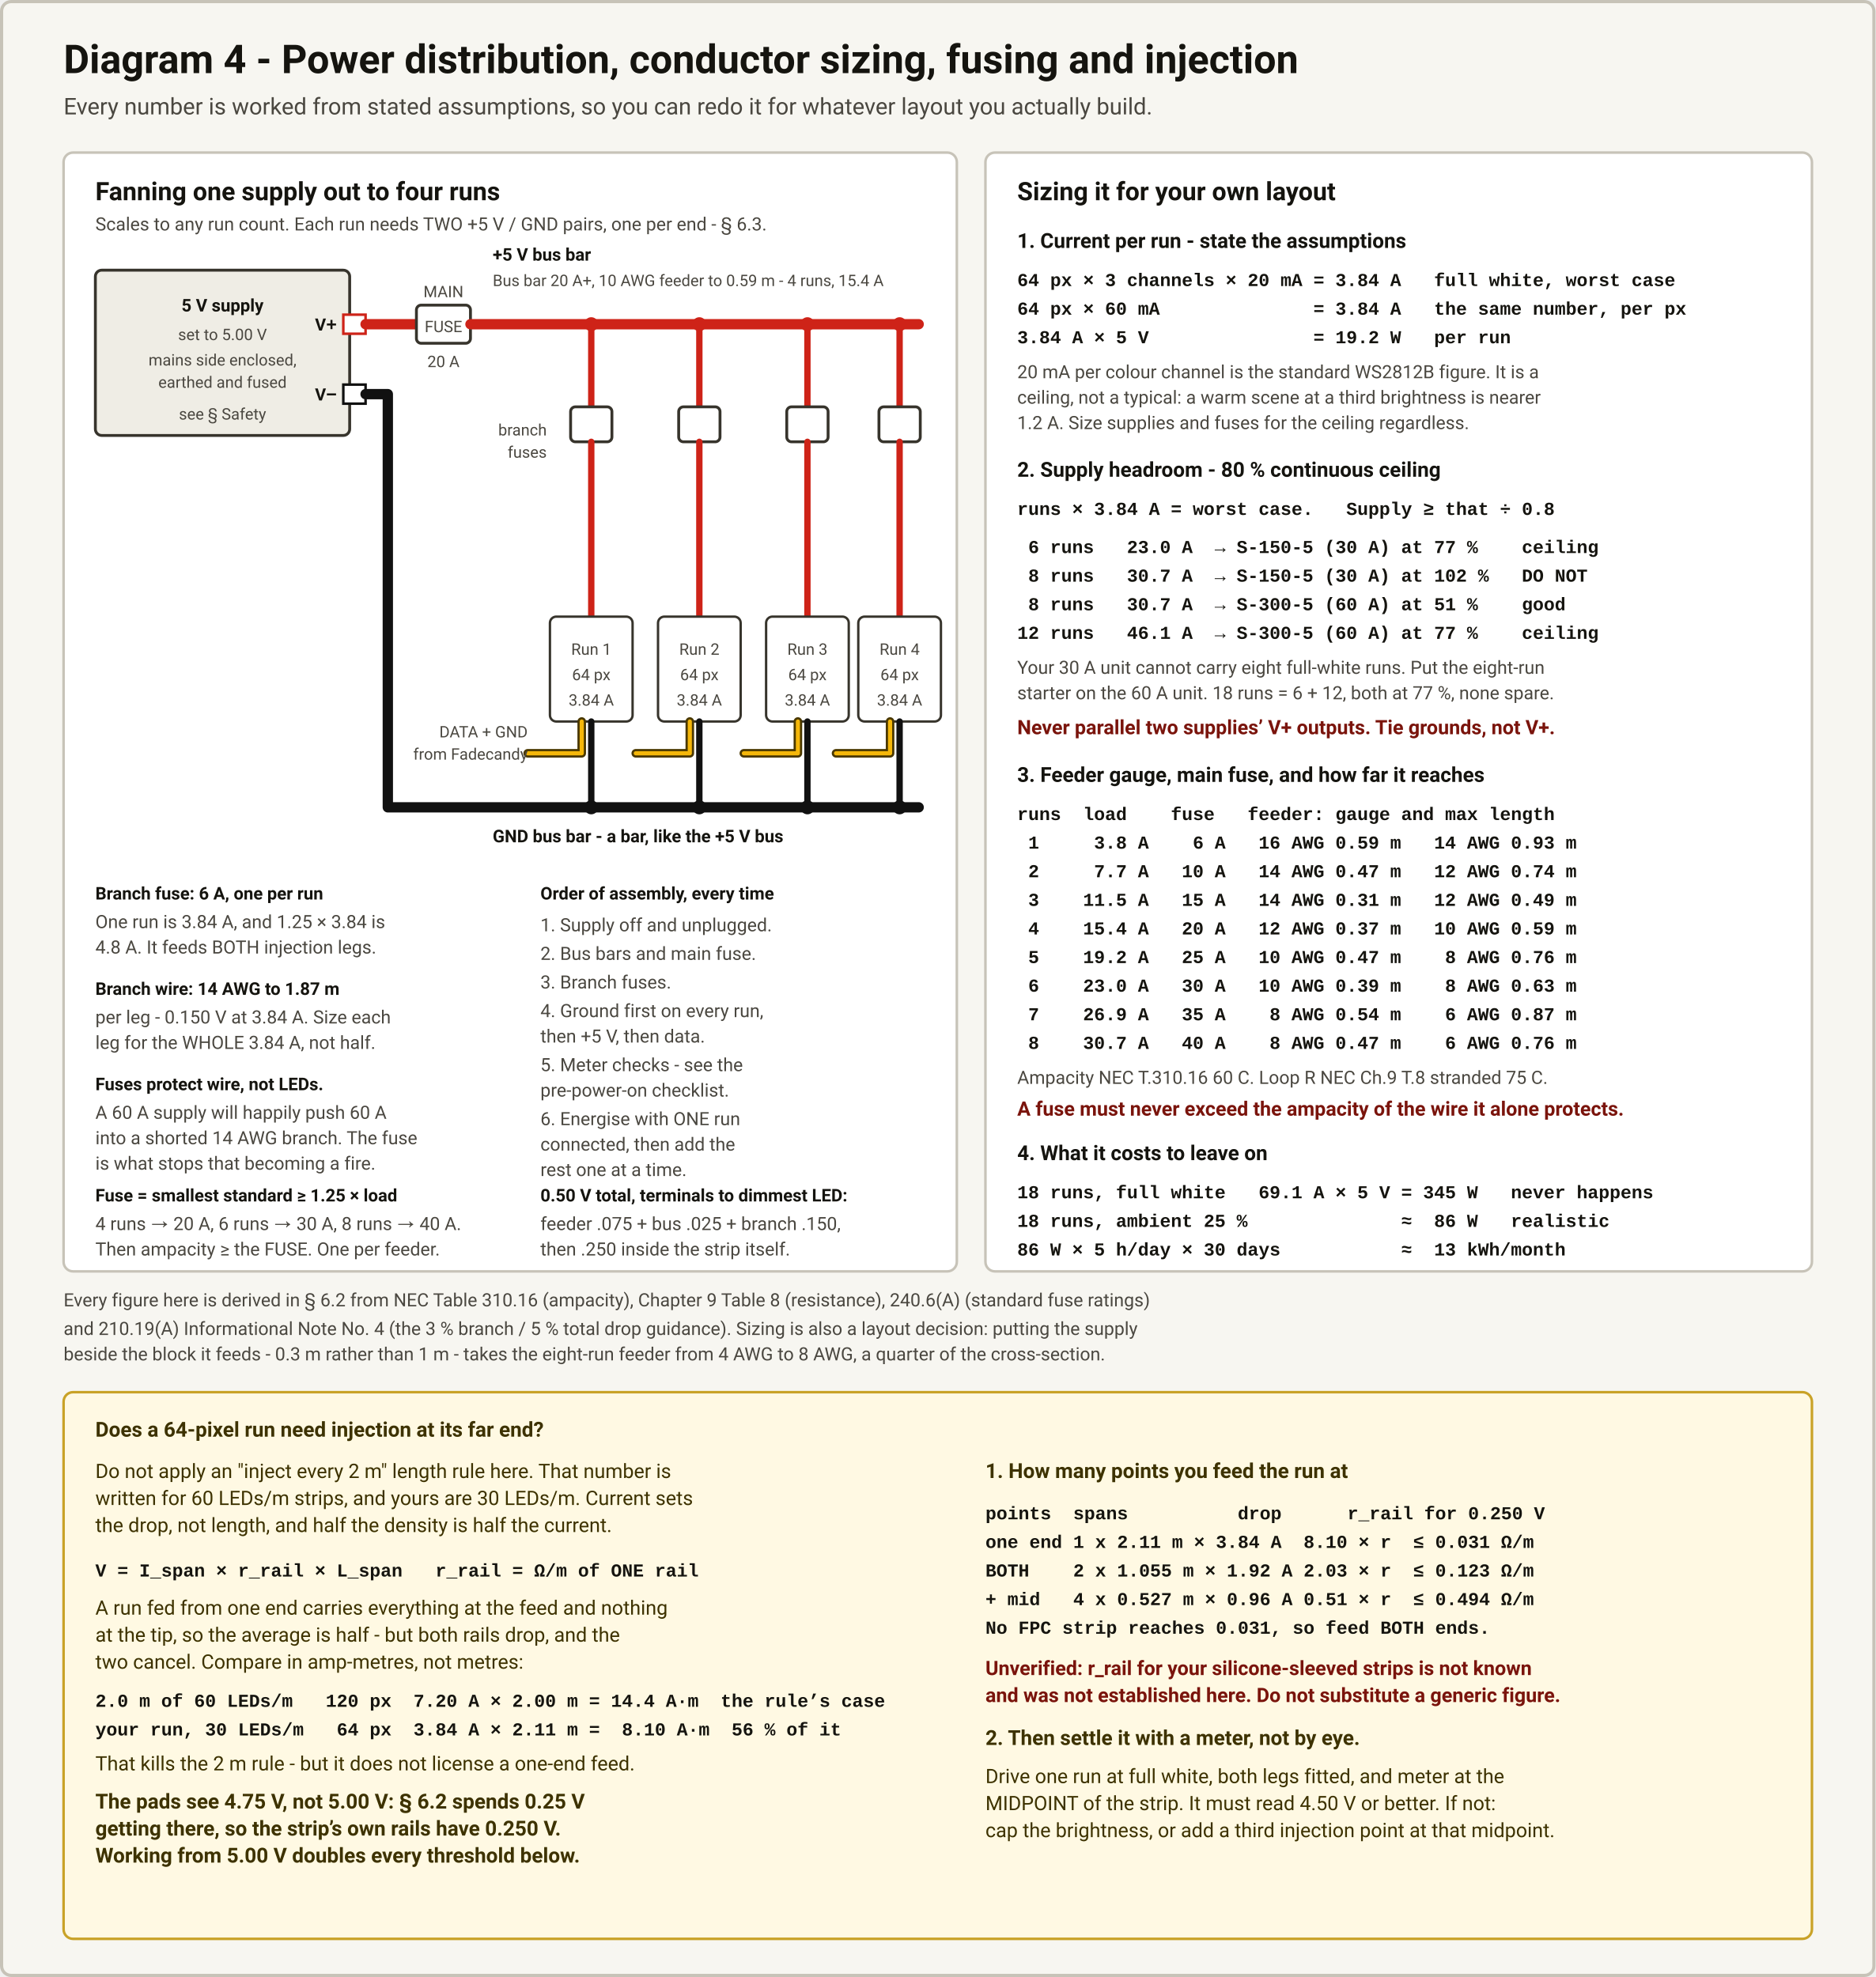
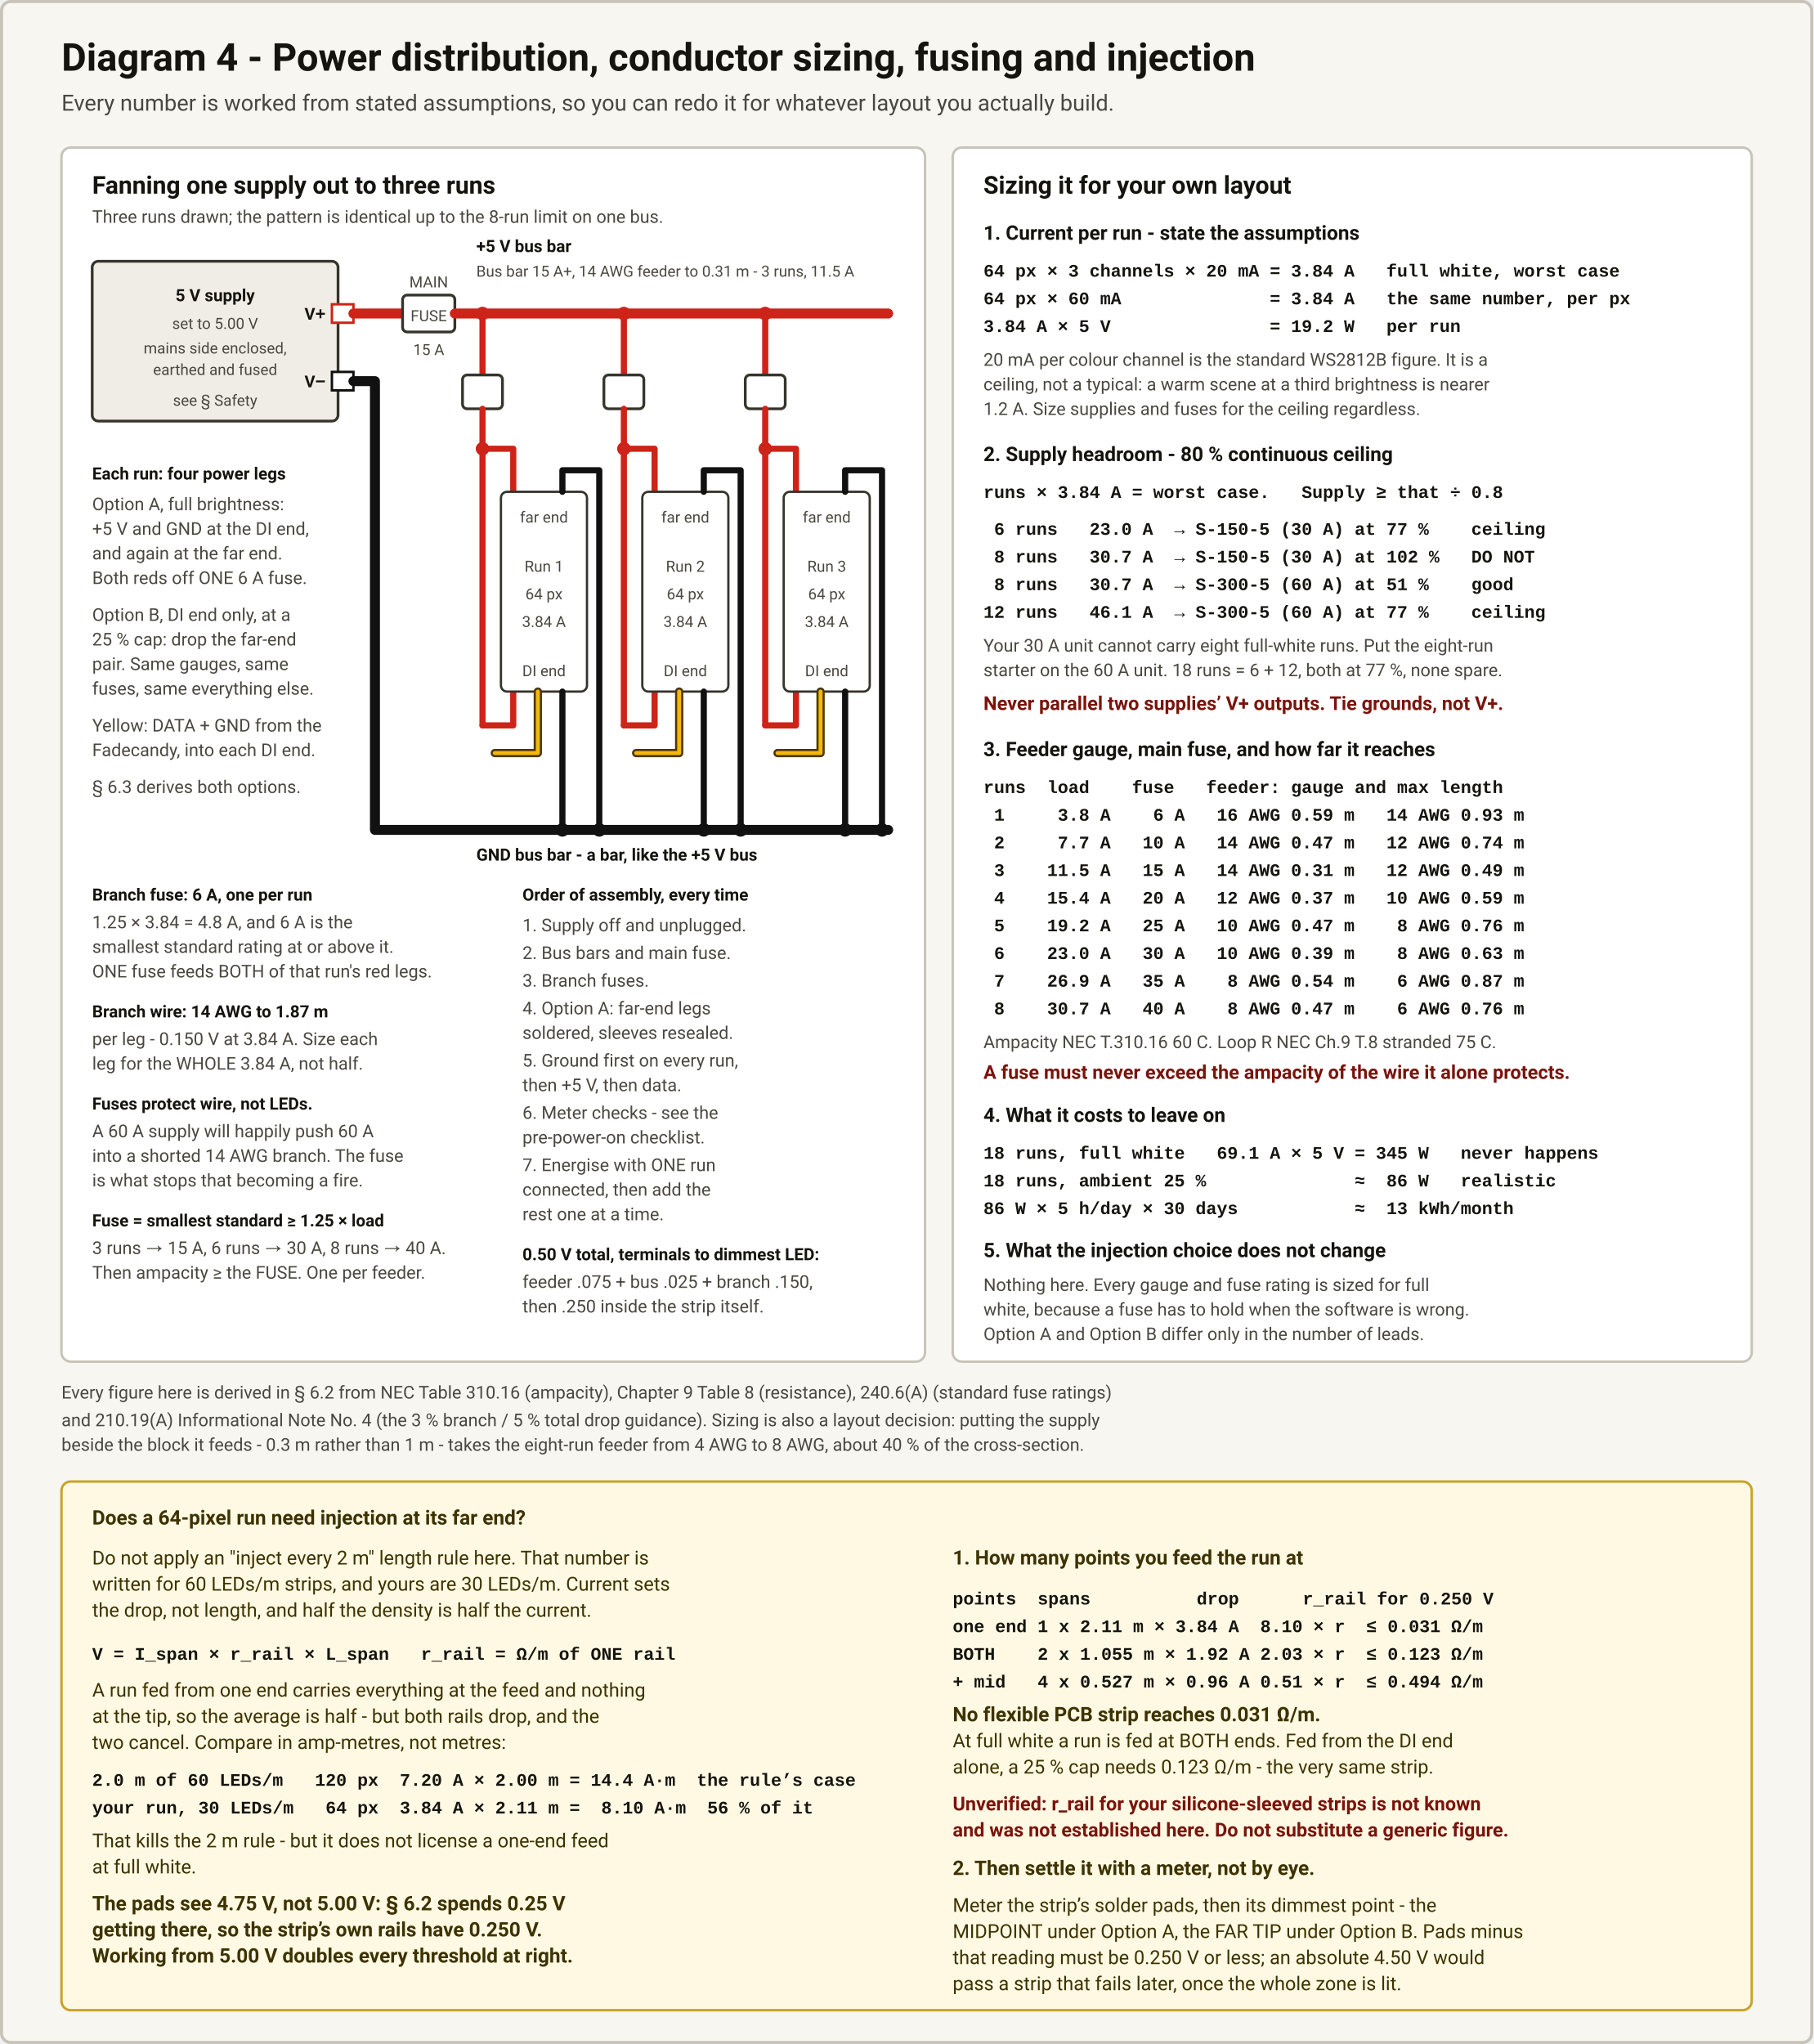
- <svg xmlns="http://www.w3.org/2000/svg" viewBox="0 0 1180 1244" width="1180" height="1244" role="img" aria-labelledby="t4 d4">
+ <svg xmlns="http://www.w3.org/2000/svg" viewBox="0 0 1180 1330" width="1180" height="1330" role="img" aria-labelledby="t4 d4">
  <style>
    .bg     { fill:#F7F6F1; stroke:#C7C3B8; stroke-width:2; }
    .ttl    { font:700 25px ui-sans-serif,system-ui,'Segoe UI',Roboto,Helvetica,Arial,sans-serif; fill:#15140F; }
    .sub    { font:400 14.5px ui-sans-serif,system-ui,'Segoe UI',Roboto,Helvetica,Arial,sans-serif; fill:#4A4740; }
    .lbls   { font:400 11.5px ui-sans-serif,system-ui,'Segoe UI',Roboto,Helvetica,Arial,sans-serif; fill:#4A4740; }
    .tiny   { font:400 10px ui-sans-serif,system-ui,'Segoe UI',Roboto,Helvetica,Arial,sans-serif; fill:#4A4740; }
    .wlbl   { font:700 11px ui-sans-serif,system-ui,'Segoe UI',Roboto,Helvetica,Arial,sans-serif; fill:#15140F; }
    .panttl { font:700 16px ui-sans-serif,system-ui,'Segoe UI',Roboto,Helvetica,Arial,sans-serif; fill:#15140F; }
    .h3     { font:700 13px ui-sans-serif,system-ui,'Segoe UI',Roboto,Helvetica,Arial,sans-serif; fill:#15140F; }
    .mono   { font:600 11.5px ui-monospace,'SFMono-Regular',Consolas,'Liberation Mono',monospace; fill:#15140F; }

    .pan    { fill:#FFFFFF; stroke:#C7C3B8; stroke-width:1.6; }
    .psu    { fill:#EFEDE5; stroke:#37342C; stroke-width:1.8; }
    .run    { fill:#FFFFFF; stroke:#37342C; stroke-width:1.5; }
    .fuse   { fill:#FFFFFF; stroke:#37342C; stroke-width:1.8; }

    .gnd    { stroke:#111111; stroke-width:4; fill:none; stroke-linecap:round; stroke-linejoin:round; }
    .pwr    { stroke:#CE2318; stroke-width:4; fill:none; stroke-linecap:round; stroke-linejoin:round; }
    .gndm   { stroke:#111111; stroke-width:6.5; fill:none; stroke-linecap:round; stroke-linejoin:round; }
    .pwrm   { stroke:#CE2318; stroke-width:6.5; fill:none; stroke-linecap:round; stroke-linejoin:round; }
    .datc   { stroke:#4A3800; stroke-width:5.4; fill:none; stroke-linecap:round; stroke-linejoin:round; }
    .dat    { stroke:#F5B70A; stroke-width:2.6; fill:none; stroke-linecap:round; stroke-linejoin:round; }

    .dot    { fill:#111111; } .dotr { fill:#CE2318; }
    .note   { fill:#FFF9E3; stroke:#C9A227; stroke-width:1.6; }
    .notet  { font:700 13px ui-sans-serif,system-ui,'Segoe UI',Roboto,Helvetica,Arial,sans-serif; fill:#3D3200; }
    .notep  { font:400 12.5px ui-sans-serif,system-ui,'Segoe UI',Roboto,Helvetica,Arial,sans-serif; fill:#3D3200; }
    .warnt  { font:700 12.5px ui-sans-serif,system-ui,'Segoe UI',Roboto,Helvetica,Arial,sans-serif; fill:#7A140C; }
  </style>
-   <rect class="bg" x="1" y="1" width="1178" height="1242" rx="6" />
+   <rect class="bg" x="1" y="1" width="1178" height="1328" rx="6" />
  <text class="ttl" x="40" y="46">Diagram 4 - Power distribution, conductor sizing, fusing and injection</text>
  <text class="sub" x="40" y="72">Every number is worked from stated assumptions, so you can redo it for whatever layout you actually build.</text>
-   <rect class="pan" x="40" y="96" width="562" height="704" rx="6" />
-   <text class="panttl" x="60" y="126">Fanning one supply out to four runs</text>
-   <text class="lbls" x="60" y="145">Scales to any run count. Each run needs TWO +5 V / GND pairs, one per end - § 6.3.</text>
+   <rect class="pan" x="40" y="96" width="562" height="790" rx="6" />
+   <text class="panttl" x="60" y="126">Fanning one supply out to three runs</text>
+   <text class="lbls" x="60" y="145">Three runs drawn; the pattern is identical up to the 8-run limit on one bus.</text>
  <rect class="psu" x="60" y="170" width="160" height="104" rx="4" />
  <text class="wlbl" x="140" y="196" text-anchor="middle">5 V supply</text>
  <text class="tiny" x="140" y="214" text-anchor="middle">set to 5.00 V</text>
  <text class="tiny" x="140" y="230" text-anchor="middle">mains side enclosed,</text>
  <text class="tiny" x="140" y="244" text-anchor="middle">earthed and fused</text>
  <text class="tiny" x="140" y="264" text-anchor="middle">see § Safety</text>
  <rect x="216" y="198" width="14" height="12" fill="#FFFFFF" stroke="#CE2318" stroke-width="1.6" />
  <text class="mono" x="212" y="208" text-anchor="end">V+</text>
  <rect x="216" y="242" width="14" height="12" fill="#FFFFFF" stroke="#111111" stroke-width="1.6" />
  <text class="mono" x="212" y="252" text-anchor="end">V−</text>
  <path class="pwrm" d="M 230 204 H 262" />
  <rect class="fuse" x="262" y="192" width="34" height="24" rx="3" />
  <path class="pwrm" d="M 296 204 H 578" />
  <text class="tiny" x="279" y="187" text-anchor="middle">MAIN</text>
  <text class="tiny" x="279" y="209" text-anchor="middle">FUSE</text>
-   <text class="tiny" x="279" y="231" text-anchor="middle">20 A</text>
+   <text class="tiny" x="279" y="231" text-anchor="middle">15 A</text>
  <text class="wlbl" x="310" y="164">+5 V bus bar</text>
-   <text class="tiny" x="310" y="180">Bus bar 20 A+, 10 AWG feeder to 0.59 m - 4 runs, 15.4 A</text>
-   <path class="gndm" d="M 230 248 H 244 V 508 H 578" />
-   <text class="wlbl" x="310" y="530">GND bus bar - a bar, like the +5 V bus</text>
-   <circle class="dotr" cx="372" cy="204" r="4.4" />
-   <path class="pwr" d="M 372 204 V 256" />
-   <rect class="fuse" x="359" y="256" width="26" height="22" rx="3" />
-   <path class="pwr" d="M 372 278 V 388" />
-   <rect class="run" x="346" y="388" width="52" height="66" rx="4" />
-   <text class="tiny" x="372" y="412" text-anchor="middle">Run 1</text>
-   <text class="tiny" x="372" y="428" text-anchor="middle">64 px</text>
-   <text class="tiny" x="372" y="444" text-anchor="middle">3.84 A</text>
-   <path class="gnd" d="M 372 454 V 508" />
-   <circle class="dot" cx="372" cy="508" r="4.4" />
-   <path class="datc" d="M 332 474 H 366 V 454" />
-   <path class="dat" d="M 332 474 H 366 V 454" />
-   <circle class="dotr" cx="440" cy="204" r="4.4" />
-   <path class="pwr" d="M 440 204 V 256" />
-   <rect class="fuse" x="427" y="256" width="26" height="22" rx="3" />
-   <path class="pwr" d="M 440 278 V 388" />
-   <rect class="run" x="414" y="388" width="52" height="66" rx="4" />
-   <text class="tiny" x="440" y="412" text-anchor="middle">Run 2</text>
-   <text class="tiny" x="440" y="428" text-anchor="middle">64 px</text>
-   <text class="tiny" x="440" y="444" text-anchor="middle">3.84 A</text>
-   <path class="gnd" d="M 440 454 V 508" />
-   <circle class="dot" cx="440" cy="508" r="4.4" />
-   <path class="datc" d="M 400 474 H 434 V 454" />
-   <path class="dat" d="M 400 474 H 434 V 454" />
-   <circle class="dotr" cx="508" cy="204" r="4.4" />
-   <path class="pwr" d="M 508 204 V 256" />
-   <rect class="fuse" x="495" y="256" width="26" height="22" rx="3" />
-   <path class="pwr" d="M 508 278 V 388" />
-   <rect class="run" x="482" y="388" width="52" height="66" rx="4" />
-   <text class="tiny" x="508" y="412" text-anchor="middle">Run 3</text>
-   <text class="tiny" x="508" y="428" text-anchor="middle">64 px</text>
-   <text class="tiny" x="508" y="444" text-anchor="middle">3.84 A</text>
-   <path class="gnd" d="M 508 454 V 508" />
-   <circle class="dot" cx="508" cy="508" r="4.4" />
-   <path class="datc" d="M 468 474 H 502 V 454" />
-   <path class="dat" d="M 468 474 H 502 V 454" />
-   <circle class="dotr" cx="566" cy="204" r="4.4" />
-   <path class="pwr" d="M 566 204 V 256" />
-   <rect class="fuse" x="553" y="256" width="26" height="22" rx="3" />
-   <path class="pwr" d="M 566 278 V 388" />
-   <rect class="run" x="540" y="388" width="52" height="66" rx="4" />
-   <text class="tiny" x="566" y="412" text-anchor="middle">Run 4</text>
-   <text class="tiny" x="566" y="428" text-anchor="middle">64 px</text>
-   <text class="tiny" x="566" y="444" text-anchor="middle">3.84 A</text>
-   <path class="gnd" d="M 566 454 V 508" />
-   <circle class="dot" cx="566" cy="508" r="4.4" />
-   <path class="datc" d="M 526 474 H 560 V 454" />
-   <path class="dat" d="M 526 474 H 560 V 454" />
-   <text class="tiny" x="344" y="274" text-anchor="end">branch</text>
-   <text class="tiny" x="344" y="288" text-anchor="end">fuses</text>
-   <text class="tiny" x="332" y="464" text-anchor="end">DATA + GND</text>
-   <text class="tiny" x="332" y="478" text-anchor="end">from Fadecandy</text>
-   <text class="wlbl" x="60" y="566">Branch fuse: 6 A, one per run</text>
-   <text class="lbls" x="60" y="584">One run is 3.84 A, and 1.25 × 3.84 is</text>
-   <text class="lbls" x="60" y="600">4.8 A. It feeds BOTH injection legs.</text>
-   <text class="wlbl" x="60" y="626">Branch wire: 14 AWG to 1.87 m</text>
-   <text class="lbls" x="60" y="644">per leg - 0.150 V at 3.84 A. Size each</text>
-   <text class="lbls" x="60" y="660">leg for the WHOLE 3.84 A, not half.</text>
-   <text class="wlbl" x="60" y="686">Fuses protect wire, not LEDs.</text>
-   <text class="lbls" x="60" y="704">A 60 A supply will happily push 60 A</text>
-   <text class="lbls" x="60" y="720">into a shorted 14 AWG branch. The fuse</text>
-   <text class="lbls" x="60" y="736">is what stops that becoming a fire.</text>
-   <text class="wlbl" x="60" y="756">Fuse = smallest standard ≥ 1.25 × load</text>
-   <text class="lbls" x="60" y="774">4 runs → 20 A, 6 runs → 30 A, 8 runs → 40 A.</text>
-   <text class="lbls" x="60" y="790">Then ampacity ≥ the FUSE. One per feeder.</text>
-   <text class="wlbl" x="340" y="756">0.50 V total, terminals to dimmest LED:</text>
-   <text class="lbls" x="340" y="774">feeder .075 + bus .025 + branch .150,</text>
-   <text class="lbls" x="340" y="790">then .250 inside the strip itself.</text>
-   <text class="wlbl" x="340" y="566">Order of assembly, every time</text>
-   <text class="lbls" x="340" y="586">1. Supply off and unplugged.</text>
-   <text class="lbls" x="340" y="604">2. Bus bars and main fuse.</text>
-   <text class="lbls" x="340" y="622">3. Branch fuses.</text>
-   <text class="lbls" x="340" y="640">4. Ground first on every run,</text>
-   <text class="lbls" x="340" y="656">    then +5 V, then data.</text>
-   <text class="lbls" x="340" y="674">5. Meter checks - see the</text>
-   <text class="lbls" x="340" y="690">    pre-power-on checklist.</text>
-   <text class="lbls" x="340" y="708">6. Energise with ONE run</text>
-   <text class="lbls" x="340" y="724">    connected, then add the</text>
-   <text class="lbls" x="340" y="740">    rest one at a time.</text>
-   <rect class="pan" x="620" y="96" width="520" height="704" rx="6" />
+   <text class="tiny" x="310" y="180">Bus bar 15 A+, 14 AWG feeder to 0.31 m - 3 runs, 11.5 A</text>
+   <path class="gndm" d="M 230 248 H 244 V 540 H 578" />
+   <text class="wlbl" x="310" y="560">GND bus bar - a bar, like the +5 V bus</text>
+   <text class="wlbl" x="60" y="312">Each run: four power legs</text>
+   <text class="lbls" x="60" y="332">Option A, full brightness:</text>
+   <text class="lbls" x="60" y="348">+5 V and GND at the DI end,</text>
+   <text class="lbls" x="60" y="364">and again at the far end.</text>
+   <text class="lbls" x="60" y="380">Both reds off ONE 6 A fuse.</text>
+   <text class="lbls" x="60" y="404">Option B, DI end only, at a</text>
+   <text class="lbls" x="60" y="420">25 % cap: drop the far-end</text>
+   <text class="lbls" x="60" y="436">pair. Same gauges, same</text>
+   <text class="lbls" x="60" y="452">fuses, same everything else.</text>
+   <text class="lbls" x="60" y="476">Yellow: DATA + GND from the</text>
+   <text class="lbls" x="60" y="492">Fadecandy, into each DI end.</text>
+   <text class="lbls" x="60" y="516">§ 6.3 derives both options.</text>
+   <circle class="dotr" cx="314" cy="204" r="4.4" />
+   <path class="pwr" d="M 314 204 V 244" />
+   <rect class="fuse" x="301" y="244" width="26" height="22" rx="3" />
+   <path class="pwr" d="M 314 266 V 472" />
+   <circle class="dotr" cx="314" cy="292" r="4.4" />
+   <path class="pwr" d="M 314 292 H 334 V 320" />
+   <path class="pwr" d="M 314 472 H 334 V 450" />
+   <rect class="run" x="326" y="320" width="56" height="130" rx="4" />
+   <text class="tiny" x="354" y="340" text-anchor="middle">far end</text>
+   <text class="tiny" x="354" y="372" text-anchor="middle">Run 1</text>
+   <text class="tiny" x="354" y="390" text-anchor="middle">64 px</text>
+   <text class="tiny" x="354" y="408" text-anchor="middle">3.84 A</text>
+   <text class="tiny" x="354" y="440" text-anchor="middle">DI end</text>
+   <path class="gnd" d="M 366 320 V 306 H 390 V 540" />
+   <circle class="dot" cx="390" cy="540" r="4.4" />
+   <path class="gnd" d="M 366 450 V 540" />
+   <circle class="dot" cx="366" cy="540" r="4.4" />
+   <path class="datc" d="M 350 450 V 490 H 322" />
+   <path class="dat" d="M 350 450 V 490 H 322" />
+   <circle class="dotr" cx="406" cy="204" r="4.4" />
+   <path class="pwr" d="M 406 204 V 244" />
+   <rect class="fuse" x="393" y="244" width="26" height="22" rx="3" />
+   <path class="pwr" d="M 406 266 V 472" />
+   <circle class="dotr" cx="406" cy="292" r="4.4" />
+   <path class="pwr" d="M 406 292 H 426 V 320" />
+   <path class="pwr" d="M 406 472 H 426 V 450" />
+   <rect class="run" x="418" y="320" width="56" height="130" rx="4" />
+   <text class="tiny" x="446" y="340" text-anchor="middle">far end</text>
+   <text class="tiny" x="446" y="372" text-anchor="middle">Run 2</text>
+   <text class="tiny" x="446" y="390" text-anchor="middle">64 px</text>
+   <text class="tiny" x="446" y="408" text-anchor="middle">3.84 A</text>
+   <text class="tiny" x="446" y="440" text-anchor="middle">DI end</text>
+   <path class="gnd" d="M 458 320 V 306 H 482 V 540" />
+   <circle class="dot" cx="482" cy="540" r="4.4" />
+   <path class="gnd" d="M 458 450 V 540" />
+   <circle class="dot" cx="458" cy="540" r="4.4" />
+   <path class="datc" d="M 442 450 V 490 H 414" />
+   <path class="dat" d="M 442 450 V 490 H 414" />
+   <circle class="dotr" cx="498" cy="204" r="4.4" />
+   <path class="pwr" d="M 498 204 V 244" />
+   <rect class="fuse" x="485" y="244" width="26" height="22" rx="3" />
+   <path class="pwr" d="M 498 266 V 472" />
+   <circle class="dotr" cx="498" cy="292" r="4.4" />
+   <path class="pwr" d="M 498 292 H 518 V 320" />
+   <path class="pwr" d="M 498 472 H 518 V 450" />
+   <rect class="run" x="510" y="320" width="56" height="130" rx="4" />
+   <text class="tiny" x="538" y="340" text-anchor="middle">far end</text>
+   <text class="tiny" x="538" y="372" text-anchor="middle">Run 3</text>
+   <text class="tiny" x="538" y="390" text-anchor="middle">64 px</text>
+   <text class="tiny" x="538" y="408" text-anchor="middle">3.84 A</text>
+   <text class="tiny" x="538" y="440" text-anchor="middle">DI end</text>
+   <path class="gnd" d="M 550 320 V 306 H 574 V 540" />
+   <circle class="dot" cx="574" cy="540" r="4.4" />
+   <path class="gnd" d="M 550 450 V 540" />
+   <circle class="dot" cx="550" cy="540" r="4.4" />
+   <path class="datc" d="M 534 450 V 490 H 506" />
+   <path class="dat" d="M 534 450 V 490 H 506" />
+   <text class="wlbl" x="60" y="586">Branch fuse: 6 A, one per run</text>
+   <text class="lbls" x="60" y="604">1.25 × 3.84 = 4.8 A, and 6 A is the</text>
+   <text class="lbls" x="60" y="620">smallest standard rating at or above it.</text>
+   <text class="lbls" x="60" y="636">ONE fuse feeds BOTH of that run's red legs.</text>
+   <text class="wlbl" x="60" y="662">Branch wire: 14 AWG to 1.87 m</text>
+   <text class="lbls" x="60" y="680">per leg - 0.150 V at 3.84 A. Size each</text>
+   <text class="lbls" x="60" y="696">leg for the WHOLE 3.84 A, not half.</text>
+   <text class="wlbl" x="60" y="722">Fuses protect wire, not LEDs.</text>
+   <text class="lbls" x="60" y="740">A 60 A supply will happily push 60 A</text>
+   <text class="lbls" x="60" y="756">into a shorted 14 AWG branch. The fuse</text>
+   <text class="lbls" x="60" y="772">is what stops that becoming a fire.</text>
+   <text class="wlbl" x="60" y="798">Fuse = smallest standard ≥ 1.25 × load</text>
+   <text class="lbls" x="60" y="816">3 runs → 15 A, 6 runs → 30 A, 8 runs → 40 A.</text>
+   <text class="lbls" x="60" y="832">Then ampacity ≥ the FUSE. One per feeder.</text>
+   <text class="wlbl" x="340" y="586">Order of assembly, every time</text>
+   <text class="lbls" x="340" y="606">1. Supply off and unplugged.</text>
+   <text class="lbls" x="340" y="624">2. Bus bars and main fuse.</text>
+   <text class="lbls" x="340" y="642">3. Branch fuses.</text>
+   <text class="lbls" x="340" y="660">4. Option A: far-end legs</text>
+   <text class="lbls" x="340" y="676">    soldered, sleeves resealed.</text>
+   <text class="lbls" x="340" y="694">5. Ground first on every run,</text>
+   <text class="lbls" x="340" y="710">    then +5 V, then data.</text>
+   <text class="lbls" x="340" y="728">6. Meter checks - see the</text>
+   <text class="lbls" x="340" y="744">    pre-power-on checklist.</text>
+   <text class="lbls" x="340" y="762">7. Energise with ONE run</text>
+   <text class="lbls" x="340" y="778">    connected, then add the</text>
+   <text class="lbls" x="340" y="794">    rest one at a time.</text>
+   <text class="wlbl" x="340" y="820">0.50 V total, terminals to dimmest LED:</text>
+   <text class="lbls" x="340" y="838">feeder .075 + bus .025 + branch .150,</text>
+   <text class="lbls" x="340" y="854">then .250 inside the strip itself.</text>
+   <rect class="pan" x="620" y="96" width="520" height="790" rx="6" />
  <text class="panttl" x="640" y="126">Sizing it for your own layout</text>
  <text class="h3" x="640" y="156">1. Current per run - state the assumptions</text>
  <text class="mono" x="640" y="180" xml:space="preserve">64 px × 3 channels × 20 mA = 3.84 A   full white, worst case</text>
  <text class="mono" x="640" y="198" xml:space="preserve">64 px × 60 mA              = 3.84 A   the same number, per px</text>
  <text class="mono" x="640" y="216" xml:space="preserve">3.84 A × 5 V               = 19.2 W   per run</text>
  <text class="lbls" x="640" y="238">20 mA per colour channel is the standard WS2812B figure. It is a</text>
  <text class="lbls" x="640" y="254">ceiling, not a typical: a warm scene at a third brightness is nearer</text>
  <text class="lbls" x="640" y="270">1.2 A. Size supplies and fuses for the ceiling regardless.</text>
  <text class="h3" x="640" y="300">2. Supply headroom - 80 % continuous ceiling</text>
  <text class="mono" x="640" y="324" xml:space="preserve">runs × 3.84 A = worst case.   Supply ≥ that ÷ 0.8</text>
  <text class="mono" x="640" y="348" xml:space="preserve"> 6 runs   23.0 A  → S-150-5 (30 A) at 77 %    ceiling</text>
  <text class="mono" x="640" y="366" xml:space="preserve"> 8 runs   30.7 A  → S-150-5 (30 A) at 102 %   DO NOT</text>
  <text class="mono" x="640" y="384" xml:space="preserve"> 8 runs   30.7 A  → S-300-5 (60 A) at 51 %    good</text>
  <text class="mono" x="640" y="402" xml:space="preserve">12 runs   46.1 A  → S-300-5 (60 A) at 77 %    ceiling</text>
  <text class="lbls" x="640" y="424">Your 30 A unit cannot carry eight full-white runs. Put the eight-run</text>
  <text class="lbls" x="640" y="440">starter on the 60 A unit. 18 runs = 6 + 12, both at 77 %, none spare.</text>
  <text class="warnt" x="640" y="462">Never parallel two supplies’ V+ outputs. Tie grounds, not V+.</text>
  <text class="h3" x="640" y="492">3. Feeder gauge, main fuse, and how far it reaches</text>
  <text class="mono" x="640" y="516" xml:space="preserve">runs  load    fuse   feeder: gauge and max length</text>
  <text class="mono" x="640" y="534" xml:space="preserve"> 1     3.8 A    6 A   16 AWG 0.59 m   14 AWG 0.93 m</text>
  <text class="mono" x="640" y="552" xml:space="preserve"> 2     7.7 A   10 A   14 AWG 0.47 m   12 AWG 0.74 m</text>
  <text class="mono" x="640" y="570" xml:space="preserve"> 3    11.5 A   15 A   14 AWG 0.31 m   12 AWG 0.49 m</text>
  <text class="mono" x="640" y="588" xml:space="preserve"> 4    15.4 A   20 A   12 AWG 0.37 m   10 AWG 0.59 m</text>
  <text class="mono" x="640" y="606" xml:space="preserve"> 5    19.2 A   25 A   10 AWG 0.47 m    8 AWG 0.76 m</text>
  <text class="mono" x="640" y="624" xml:space="preserve"> 6    23.0 A   30 A   10 AWG 0.39 m    8 AWG 0.63 m</text>
  <text class="mono" x="640" y="642" xml:space="preserve"> 7    26.9 A   35 A    8 AWG 0.54 m    6 AWG 0.87 m</text>
  <text class="mono" x="640" y="660" xml:space="preserve"> 8    30.7 A   40 A    8 AWG 0.47 m    6 AWG 0.76 m</text>
  <text class="lbls" x="640" y="682">Ampacity NEC T.310.16 60 C. Loop R NEC Ch.9 T.8 stranded 75 C.</text>
  <text class="warnt" x="640" y="702">A fuse must never exceed the ampacity of the wire it alone protects.</text>
  <text class="h3" x="640" y="730">4. What it costs to leave on</text>
  <text class="mono" x="640" y="754" xml:space="preserve">18 runs, full white   69.1 A × 5 V = 345 W   never happens</text>
  <text class="mono" x="640" y="772" xml:space="preserve">18 runs, ambient 25 %              ≈  86 W   realistic</text>
  <text class="mono" x="640" y="790" xml:space="preserve">86 W × 5 h/day × 30 days           ≈  13 kWh/month</text>
-   <text class="lbls" x="40" y="822">Every figure here is derived in § 6.2 from NEC Table 310.16 (ampacity), Chapter 9 Table 8 (resistance), 240.6(A) (standard fuse ratings)</text>
-   <text class="lbls" x="40" y="840">and 210.19(A) Informational Note No. 4 (the 3 % branch / 5 % total drop guidance). Sizing is also a layout decision: putting the supply</text>
-   <text class="lbls" x="40" y="856">beside the block it feeds - 0.3 m rather than 1 m - takes the eight-run feeder from 4 AWG to 8 AWG, a quarter of the cross-section.</text>
-   <rect class="note" x="40" y="876" width="1100" height="344" rx="6" />
-   <text class="notet" x="60" y="904">Does a 64-pixel run need injection at its far end?</text>
-   <text class="notep" x="60" y="930">Do not apply an "inject every 2 m" length rule here. That number is</text>
-   <text class="notep" x="60" y="947">written for 60 LEDs/m strips, and yours are 30 LEDs/m. Current sets</text>
-   <text class="notep" x="60" y="964">the drop, not length, and half the density is half the current.</text>
-   <text class="mono" x="60" y="992" xml:space="preserve">V = I_span × r_rail × L_span   r_rail = Ω/m of ONE rail</text>
-   <text class="notep" x="60" y="1016">A run fed from one end carries everything at the feed and nothing</text>
-   <text class="notep" x="60" y="1033">at the tip, so the average is half - but both rails drop, and the</text>
-   <text class="notep" x="60" y="1050">two cancel. Compare in amp-metres, not metres:</text>
-   <text class="mono" x="60" y="1074" xml:space="preserve">2.0 m of 60 LEDs/m   120 px  7.20 A × 2.00 m = 14.4 A·m  the rule’s case</text>
-   <text class="mono" x="60" y="1092" xml:space="preserve">your run, 30 LEDs/m   64 px  3.84 A × 2.11 m =  8.10 A·m  56 % of it</text>
-   <text class="notep" x="60" y="1114">That kills the 2 m rule - but it does not license a one-end feed.</text>
-   <text class="notet" x="60" y="1138">The pads see 4.75 V, not 5.00 V: § 6.2 spends 0.25 V</text>
-   <text class="notet" x="60" y="1155">getting there, so the strip’s own rails have 0.250 V.</text>
-   <text class="notet" x="60" y="1172">Working from 5.00 V doubles every threshold below.</text>
-   <text class="notet" x="620" y="930">1. How many points you feed the run at</text>
-   <text class="mono" x="620" y="956" xml:space="preserve">points  spans          drop      r_rail for 0.250 V</text>
-   <text class="mono" x="620" y="974" xml:space="preserve">one end 1 x 2.11 m × 3.84 A  8.10 × r  ≤ 0.031 Ω/m</text>
-   <text class="mono" x="620" y="992" xml:space="preserve">BOTH    2 x 1.055 m × 1.92 A 2.03 × r  ≤ 0.123 Ω/m</text>
-   <text class="mono" x="620" y="1010" xml:space="preserve">+ mid   4 x 0.527 m × 0.96 A 0.51 × r  ≤ 0.494 Ω/m</text>
-   <text class="mono" x="620" y="1028" xml:space="preserve">No FPC strip reaches 0.031, so feed BOTH ends.</text>
-   <text class="warnt" x="620" y="1054">Unverified: r_rail for your silicone-sleeved strips is not known</text>
-   <text class="warnt" x="620" y="1071">and was not established here. Do not substitute a generic figure.</text>
-   <text class="notet" x="620" y="1098">2. Then settle it with a meter, not by eye.</text>
-   <text class="notep" x="620" y="1122">Drive one run at full white, both legs fitted, and meter at the</text>
-   <text class="notep" x="620" y="1139">MIDPOINT of the strip. It must read 4.50 V or better. If not:</text>
-   <text class="notep" x="620" y="1156">cap the brightness, or add a third injection point at that midpoint.</text>
+   <text class="h3" x="640" y="818">5. What the injection choice does not change</text>
+   <text class="lbls" x="640" y="840">Nothing here. Every gauge and fuse rating is sized for full</text>
+   <text class="lbls" x="640" y="856">white, because a fuse has to hold when the software is wrong.</text>
+   <text class="lbls" x="640" y="872">Option A and Option B differ only in the number of leads.</text>
+   <text class="lbls" x="40" y="910">Every figure here is derived in § 6.2 from NEC Table 310.16 (ampacity), Chapter 9 Table 8 (resistance), 240.6(A) (standard fuse ratings)</text>
+   <text class="lbls" x="40" y="928">and 210.19(A) Informational Note No. 4 (the 3 % branch / 5 % total drop guidance). Sizing is also a layout decision: putting the supply</text>
+   <text class="lbls" x="40" y="944">beside the block it feeds - 0.3 m rather than 1 m - takes the eight-run feeder from 4 AWG to 8 AWG, about 40 % of the cross-section.</text>
+   <rect class="note" x="40" y="964" width="1100" height="344" rx="6" />
+   <text class="notet" x="60" y="992">Does a 64-pixel run need injection at its far end?</text>
+   <text class="notep" x="60" y="1018">Do not apply an "inject every 2 m" length rule here. That number is</text>
+   <text class="notep" x="60" y="1035">written for 60 LEDs/m strips, and yours are 30 LEDs/m. Current sets</text>
+   <text class="notep" x="60" y="1052">the drop, not length, and half the density is half the current.</text>
+   <text class="mono" x="60" y="1080" xml:space="preserve">V = I_span × r_rail × L_span   r_rail = Ω/m of ONE rail</text>
+   <text class="notep" x="60" y="1104">A run fed from one end carries everything at the feed and nothing</text>
+   <text class="notep" x="60" y="1121">at the tip, so the average is half - but both rails drop, and the</text>
+   <text class="notep" x="60" y="1138">two cancel. Compare in amp-metres, not metres:</text>
+   <text class="mono" x="60" y="1162" xml:space="preserve">2.0 m of 60 LEDs/m   120 px  7.20 A × 2.00 m = 14.4 A·m  the rule’s case</text>
+   <text class="mono" x="60" y="1180" xml:space="preserve">your run, 30 LEDs/m   64 px  3.84 A × 2.11 m =  8.10 A·m  56 % of it</text>
+   <text class="notep" x="60" y="1202">That kills the 2 m rule - but it does not license a one-end feed</text>
+   <text class="notep" x="60" y="1219">at full white.</text>
+   <text class="notet" x="60" y="1243">The pads see 4.75 V, not 5.00 V: § 6.2 spends 0.25 V</text>
+   <text class="notet" x="60" y="1260">getting there, so the strip’s own rails have 0.250 V.</text>
+   <text class="notet" x="60" y="1277">Working from 5.00 V doubles every threshold at right.</text>
+   <text class="notet" x="620" y="1018">1. How many points you feed the run at</text>
+   <text class="mono" x="620" y="1044" xml:space="preserve">points  spans          drop      r_rail for 0.250 V</text>
+   <text class="mono" x="620" y="1062" xml:space="preserve">one end 1 x 2.11 m × 3.84 A  8.10 × r  ≤ 0.031 Ω/m</text>
+   <text class="mono" x="620" y="1080" xml:space="preserve">BOTH    2 x 1.055 m × 1.92 A 2.03 × r  ≤ 0.123 Ω/m</text>
+   <text class="mono" x="620" y="1098" xml:space="preserve">+ mid   4 x 0.527 m × 0.96 A 0.51 × r  ≤ 0.494 Ω/m</text>
+   <text class="notet" x="620" y="1120">No flexible PCB strip reaches 0.031 Ω/m.</text>
+   <text class="notep" x="620" y="1137">At full white a run is fed at BOTH ends. Fed from the DI end</text>
+   <text class="notep" x="620" y="1154">alone, a 25 % cap needs 0.123 Ω/m - the very same strip.</text>
+   <text class="warnt" x="620" y="1178">Unverified: r_rail for your silicone-sleeved strips is not known</text>
+   <text class="warnt" x="620" y="1195">and was not established here. Do not substitute a generic figure.</text>
+   <text class="notet" x="620" y="1220">2. Then settle it with a meter, not by eye.</text>
+   <text class="notep" x="620" y="1244">Meter the strip’s solder pads, then its dimmest point - the</text>
+   <text class="notep" x="620" y="1261">MIDPOINT under Option A, the FAR TIP under Option B. Pads minus</text>
+   <text class="notep" x="620" y="1278">that reading must be 0.250 V or less; an absolute 4.50 V would</text>
+   <text class="notep" x="620" y="1295">pass a strip that fails later, once the whole zone is lit.</text>
</svg>
